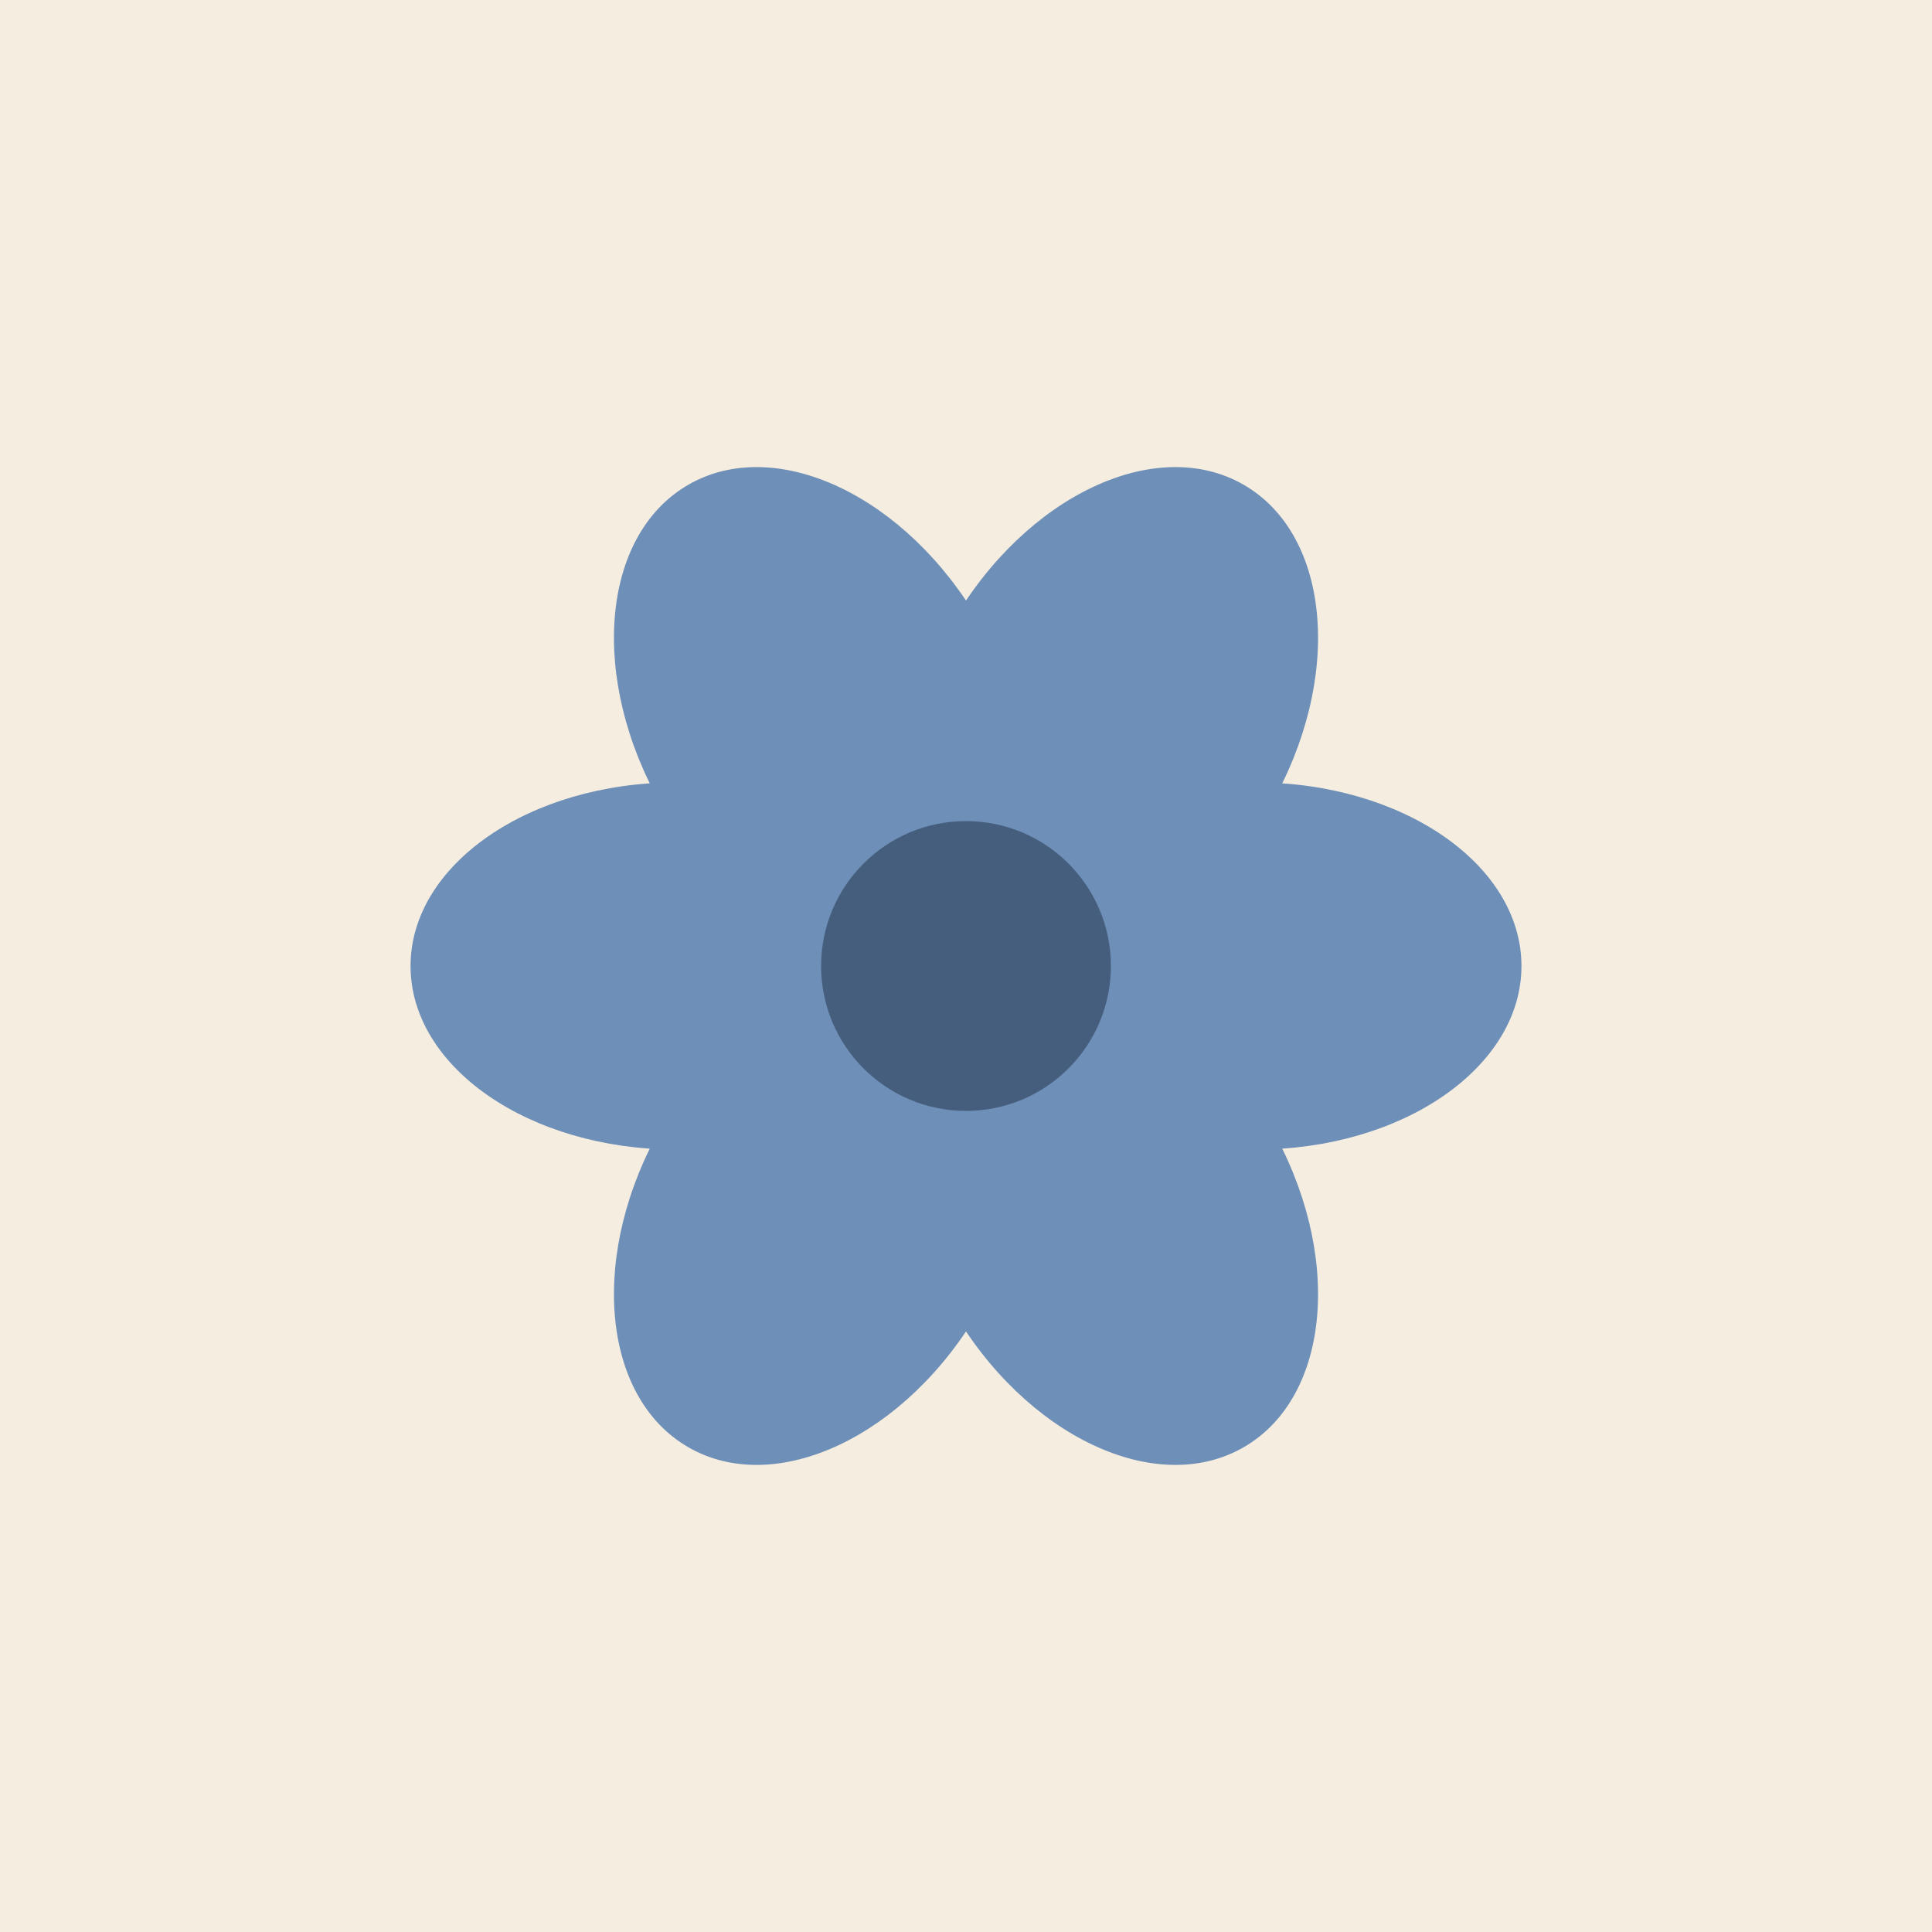
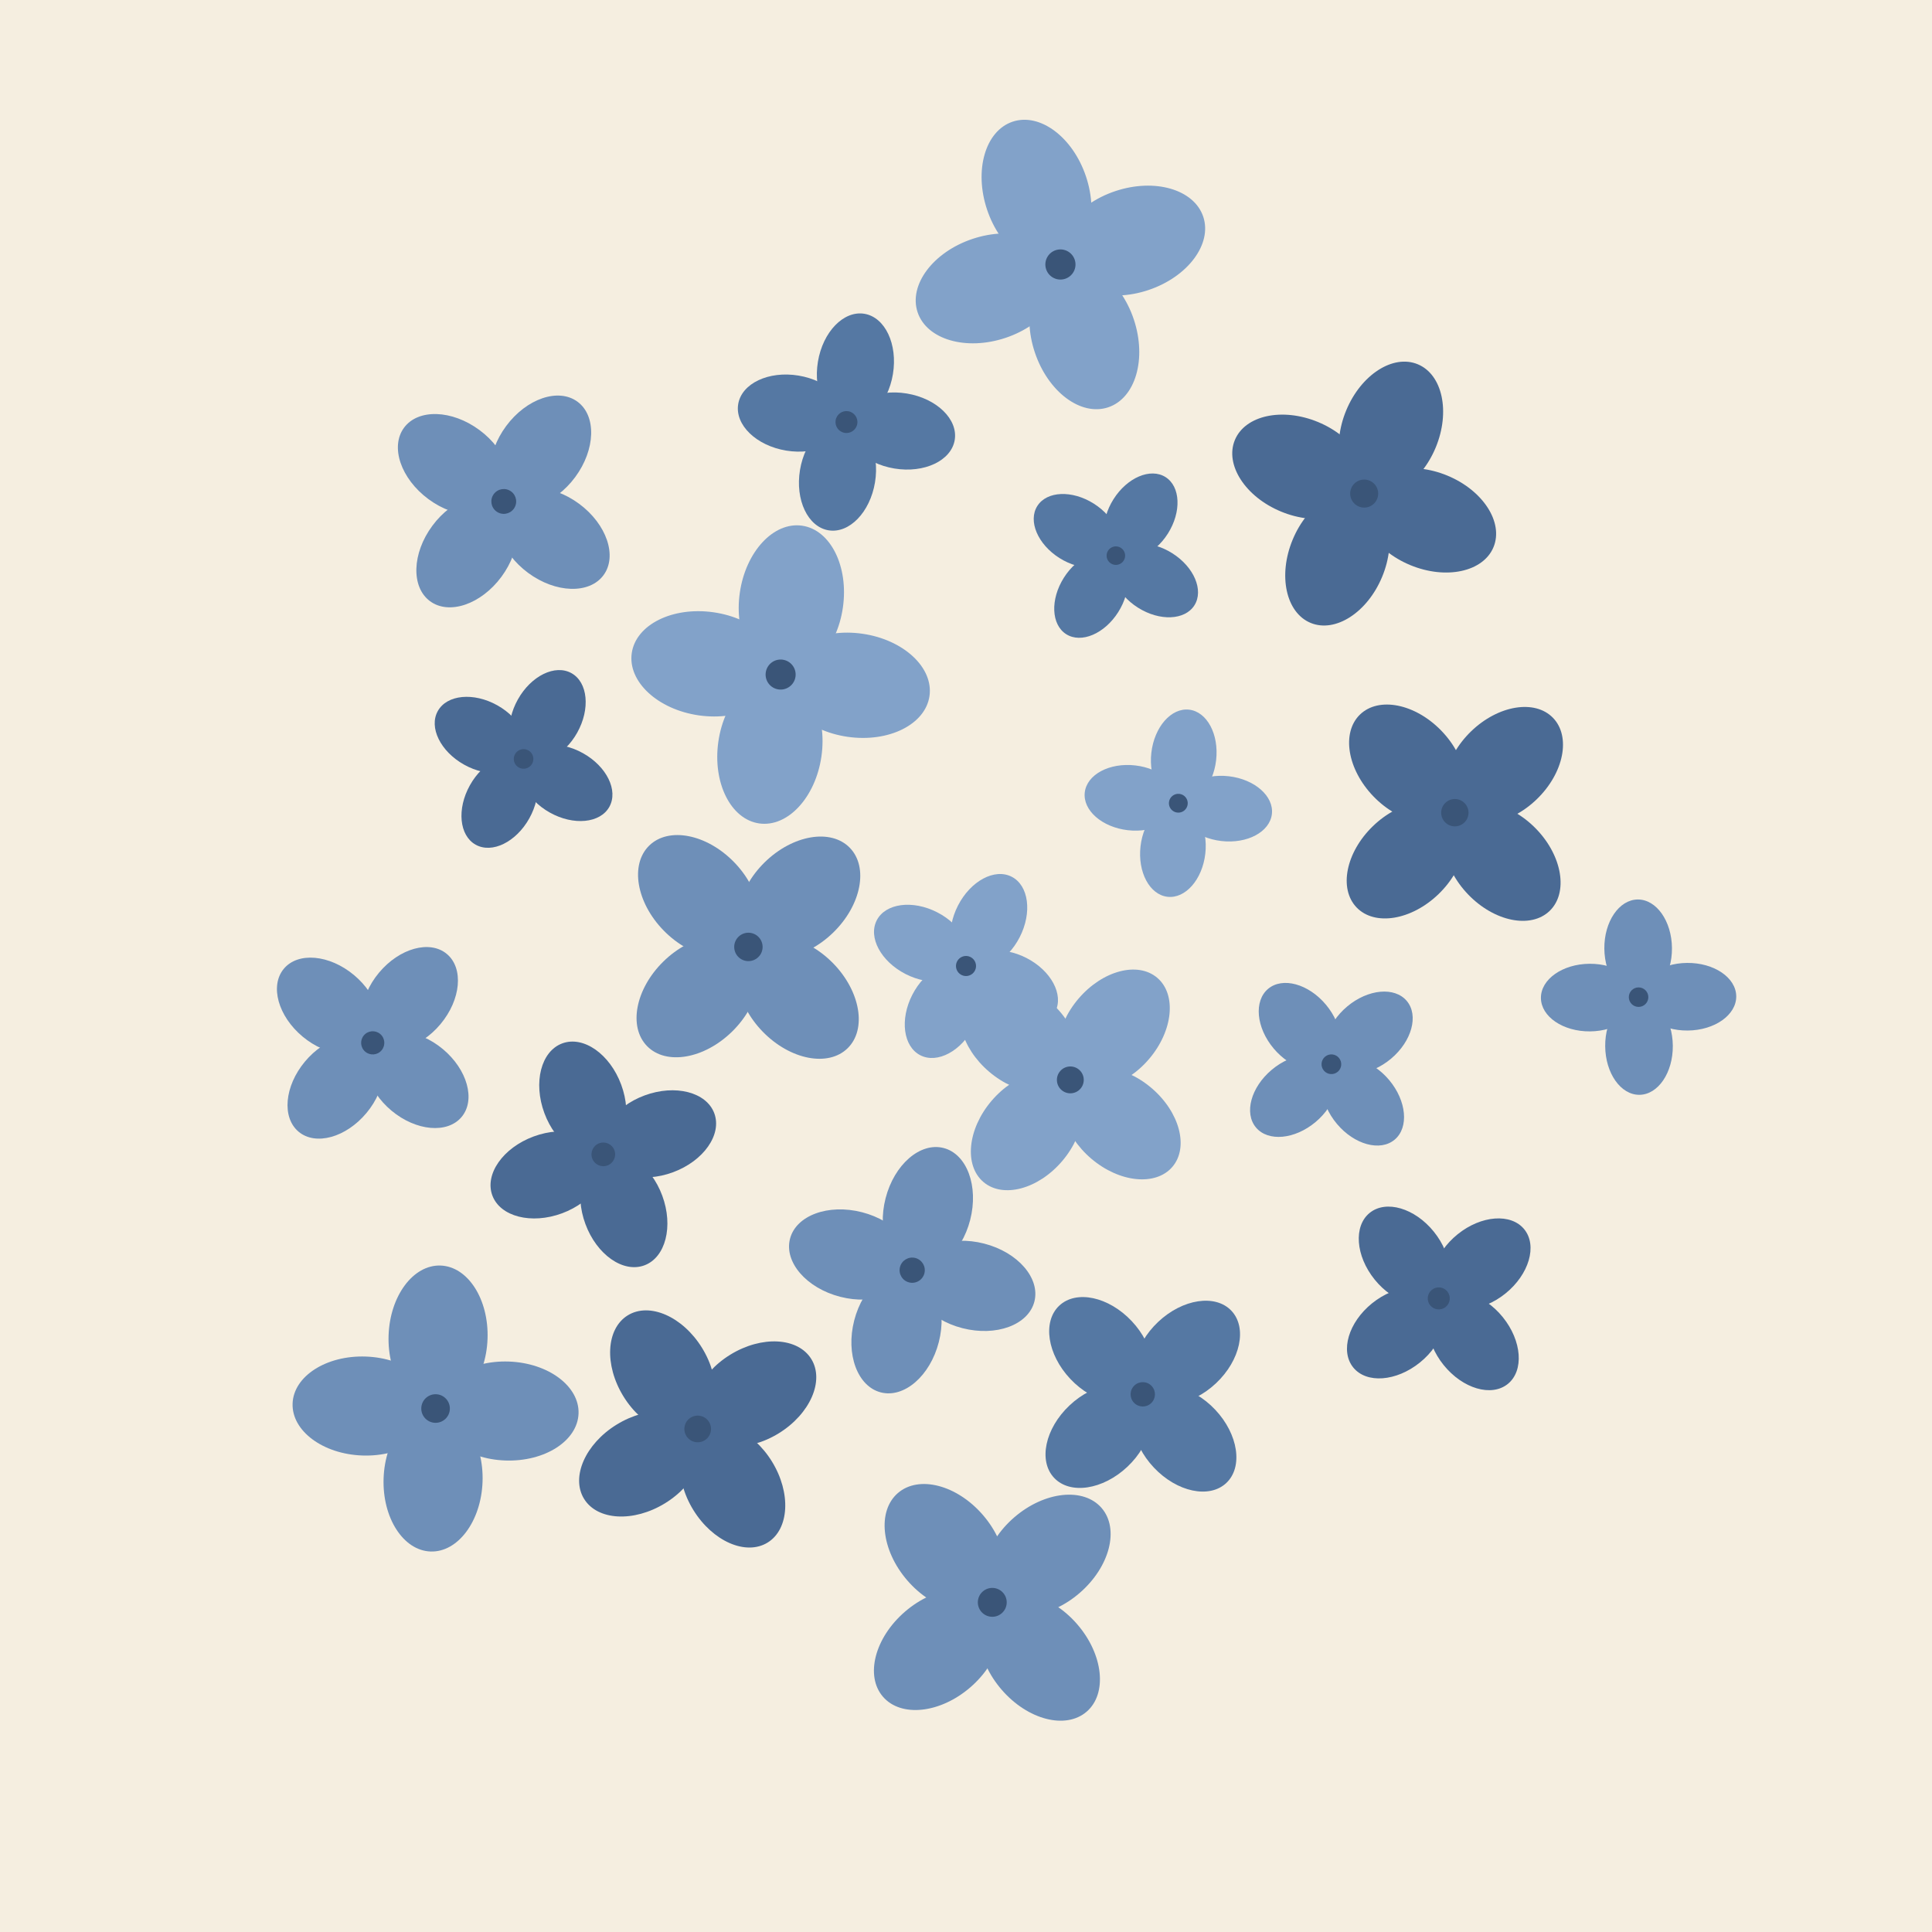
<svg xmlns="http://www.w3.org/2000/svg" viewBox="0 0 400 400" width="400" height="400">
  <rect width="400" height="400" fill="#F5EEE0" />
-   <g transform="translate(200,200)">
-     <ellipse cx="60.0" cy="0.0" rx="55" ry="38" fill="#6E8FB8" transform="rotate(0 60.0 0.0)" />
-     <ellipse cx="30.0" cy="52.0" rx="55" ry="38" fill="#6E8FB8" transform="rotate(60 30.0 52.0)" />
-     <ellipse cx="-30.0" cy="52.0" rx="55" ry="38" fill="#6E8FB8" transform="rotate(120 -30.0 52.0)" />
-     <ellipse cx="-60.0" cy="0.0" rx="55" ry="38" fill="#6E8FB8" transform="rotate(180 -60.0 0.0)" />
-     <ellipse cx="-30.0" cy="-52.0" rx="55" ry="38" fill="#6E8FB8" transform="rotate(240 -30.0 -52.0)" />
-     <ellipse cx="30.0" cy="-52.0" rx="55" ry="38" fill="#6E8FB8" transform="rotate(300 30.0 -52.0)" />
-     <circle r="30" fill="#465E7D" />
+   <g transform="translate(200,200) rotate(27.1)">
+     <ellipse cx="0" cy="-10.38" rx="7.18" ry="10.38" fill="#82A2C9" transform="rotate(0)" />
+     <ellipse cx="0" cy="-10.38" rx="7.18" ry="10.38" fill="#82A2C9" transform="rotate(90)" />
+     <ellipse cx="0" cy="-10.38" rx="7.18" ry="10.38" fill="#82A2C9" transform="rotate(180)" />
+     <ellipse cx="0" cy="-10.38" rx="7.18" ry="10.38" fill="#82A2C9" transform="rotate(270)" />
+     <circle cx="0" cy="0" r="2.08" fill="#3A5578" />
+   </g>
+   <g transform="translate(221.6,223.58) rotate(40.4)">
+     <ellipse cx="0" cy="-13.88" rx="9.61" ry="13.88" fill="#82A2C9" transform="rotate(0)" />
+     <ellipse cx="0" cy="-13.88" rx="9.61" ry="13.88" fill="#82A2C9" transform="rotate(90)" />
+     <ellipse cx="0" cy="-13.88" rx="9.61" ry="13.88" fill="#82A2C9" transform="rotate(180)" />
+     <ellipse cx="0" cy="-13.88" rx="9.61" ry="13.88" fill="#82A2C9" transform="rotate(270)" />
+     <circle cx="0" cy="0" r="2.78" fill="#3A5578" />
+   </g>
+   <g transform="translate(154.95,196.05) rotate(45.6)">
+     <ellipse cx="0" cy="-14.68" rx="10.16" ry="14.68" fill="#6E8FB8" transform="rotate(0)" />
+     <ellipse cx="0" cy="-14.68" rx="10.16" ry="14.68" fill="#6E8FB8" transform="rotate(90)" />
+     <ellipse cx="0" cy="-14.68" rx="10.16" ry="14.68" fill="#6E8FB8" transform="rotate(180)" />
+     <ellipse cx="0" cy="-14.68" rx="10.16" ry="14.68" fill="#6E8FB8" transform="rotate(270)" />
+     <circle cx="0" cy="0" r="2.94" fill="#3A5578" />
+   </g>
+   <g transform="translate(243.96,166.3) rotate(6.6)">
+     <ellipse cx="0" cy="-9.75" rx="6.75" ry="9.75" fill="#82A2C9" transform="rotate(0)" />
+     <ellipse cx="0" cy="-9.75" rx="6.75" ry="9.75" fill="#82A2C9" transform="rotate(90)" />
+     <ellipse cx="0" cy="-9.75" rx="6.75" ry="9.75" fill="#82A2C9" transform="rotate(180)" />
+     <ellipse cx="0" cy="-9.75" rx="6.75" ry="9.75" fill="#82A2C9" transform="rotate(270)" />
+     <circle cx="0" cy="0" r="1.95" fill="#3A5578" />
+   </g>
+   <g transform="translate(188.86,262.98) rotate(14.4)">
+     <ellipse cx="0" cy="-13.06" rx="9.04" ry="13.06" fill="#6E8FB8" transform="rotate(0)" />
+     <ellipse cx="0" cy="-13.06" rx="9.04" ry="13.06" fill="#6E8FB8" transform="rotate(90)" />
+     <ellipse cx="0" cy="-13.06" rx="9.04" ry="13.06" fill="#6E8FB8" transform="rotate(180)" />
+     <ellipse cx="0" cy="-13.06" rx="9.04" ry="13.06" fill="#6E8FB8" transform="rotate(270)" />
+     <circle cx="0" cy="0" r="2.61" fill="#3A5578" />
+   </g>
+   <g transform="translate(161.62,139.66) rotate(8.2)">
+     <ellipse cx="0" cy="-15.57" rx="10.78" ry="15.57" fill="#82A2C9" transform="rotate(0)" />
+     <ellipse cx="0" cy="-15.57" rx="10.78" ry="15.57" fill="#82A2C9" transform="rotate(90)" />
+     <ellipse cx="0" cy="-15.57" rx="10.78" ry="15.57" fill="#82A2C9" transform="rotate(180)" />
+     <ellipse cx="0" cy="-15.57" rx="10.78" ry="15.57" fill="#82A2C9" transform="rotate(270)" />
+     <circle cx="0" cy="0" r="3.11" fill="#3A5578" />
+   </g>
+   <g transform="translate(275.65,220.34) rotate(50)">
+     <ellipse cx="0" cy="-10.19" rx="7.06" ry="10.19" fill="#6E8FB8" transform="rotate(0)" />
+     <ellipse cx="0" cy="-10.19" rx="7.06" ry="10.19" fill="#6E8FB8" transform="rotate(90)" />
+     <ellipse cx="0" cy="-10.19" rx="7.06" ry="10.19" fill="#6E8FB8" transform="rotate(180)" />
+     <ellipse cx="0" cy="-10.19" rx="7.06" ry="10.19" fill="#6E8FB8" transform="rotate(270)" />
+     <circle cx="0" cy="0" r="2.04" fill="#3A5578" />
+   </g>
+   <g transform="translate(124.91,239) rotate(69.7)">
+     <ellipse cx="0" cy="-12.25" rx="8.48" ry="12.25" fill="#4A6A94" transform="rotate(0)" />
+     <ellipse cx="0" cy="-12.25" rx="8.48" ry="12.25" fill="#4A6A94" transform="rotate(90)" />
+     <ellipse cx="0" cy="-12.25" rx="8.48" ry="12.25" fill="#4A6A94" transform="rotate(180)" />
+     <ellipse cx="0" cy="-12.25" rx="8.48" ry="12.25" fill="#4A6A94" transform="rotate(270)" />
+     <circle cx="0" cy="0" r="2.45" fill="#3A5578" />
+   </g>
+   <g transform="translate(231.03,115.04) rotate(32.3)">
+     <ellipse cx="0" cy="-9.62" rx="6.66" ry="9.62" fill="#5578A3" transform="rotate(0)" />
+     <ellipse cx="0" cy="-9.62" rx="6.66" ry="9.62" fill="#5578A3" transform="rotate(90)" />
+     <ellipse cx="0" cy="-9.62" rx="6.66" ry="9.62" fill="#5578A3" transform="rotate(180)" />
+     <ellipse cx="0" cy="-9.62" rx="6.66" ry="9.62" fill="#5578A3" transform="rotate(270)" />
+     <circle cx="0" cy="0" r="1.92" fill="#3A5578" />
+   </g>
+   <g transform="translate(236.6,288.68) rotate(46.7)">
+     <ellipse cx="0" cy="-12.61" rx="8.73" ry="12.61" fill="#5578A3" transform="rotate(0)" />
+     <ellipse cx="0" cy="-12.61" rx="8.73" ry="12.61" fill="#5578A3" transform="rotate(90)" />
+     <ellipse cx="0" cy="-12.61" rx="8.73" ry="12.61" fill="#5578A3" transform="rotate(180)" />
+     <ellipse cx="0" cy="-12.61" rx="8.73" ry="12.61" fill="#5578A3" transform="rotate(270)" />
+     <circle cx="0" cy="0" r="2.52" fill="#3A5578" />
+   </g>
+   <g transform="translate(108.4,157.13) rotate(29.2)">
+     <ellipse cx="0" cy="-10.17" rx="7.04" ry="10.17" fill="#4A6A94" transform="rotate(0)" />
+     <ellipse cx="0" cy="-10.17" rx="7.04" ry="10.17" fill="#4A6A94" transform="rotate(90)" />
+     <ellipse cx="0" cy="-10.17" rx="7.04" ry="10.17" fill="#4A6A94" transform="rotate(180)" />
+     <ellipse cx="0" cy="-10.17" rx="7.04" ry="10.17" fill="#4A6A94" transform="rotate(270)" />
+     <circle cx="0" cy="0" r="2.03" fill="#3A5578" />
+   </g>
+   <g transform="translate(301.21,168.26) rotate(46)">
+     <ellipse cx="0" cy="-14.13" rx="9.78" ry="14.13" fill="#4A6A94" transform="rotate(0)" />
+     <ellipse cx="0" cy="-14.13" rx="9.78" ry="14.13" fill="#4A6A94" transform="rotate(90)" />
+     <ellipse cx="0" cy="-14.13" rx="9.78" ry="14.13" fill="#4A6A94" transform="rotate(180)" />
+     <ellipse cx="0" cy="-14.13" rx="9.78" ry="14.13" fill="#4A6A94" transform="rotate(270)" />
+     <circle cx="0" cy="0" r="2.83" fill="#3A5578" />
+   </g>
+   <g transform="translate(144.45,295.85) rotate(58.4)">
+     <ellipse cx="0" cy="-13.81" rx="9.56" ry="13.81" fill="#4A6A94" transform="rotate(0)" />
+     <ellipse cx="0" cy="-13.81" rx="9.56" ry="13.81" fill="#4A6A94" transform="rotate(90)" />
+     <ellipse cx="0" cy="-13.81" rx="9.56" ry="13.81" fill="#4A6A94" transform="rotate(180)" />
+     <ellipse cx="0" cy="-13.81" rx="9.56" ry="13.81" fill="#4A6A94" transform="rotate(270)" />
+     <circle cx="0" cy="0" r="2.76" fill="#3A5578" />
+   </g>
+   <g transform="translate(175.25,87.38) rotate(9.4)">
+     <ellipse cx="0" cy="-11.36" rx="7.87" ry="11.36" fill="#5578A3" transform="rotate(0)" />
+     <ellipse cx="0" cy="-11.36" rx="7.87" ry="11.36" fill="#5578A3" transform="rotate(90)" />
+     <ellipse cx="0" cy="-11.36" rx="7.87" ry="11.36" fill="#5578A3" transform="rotate(180)" />
+     <ellipse cx="0" cy="-11.36" rx="7.87" ry="11.36" fill="#5578A3" transform="rotate(270)" />
+     <circle cx="0" cy="0" r="2.27" fill="#3A5578" />
+   </g>
+   <g transform="translate(297.88,268.82) rotate(51.1)">
+     <ellipse cx="0" cy="-11.38" rx="7.88" ry="11.38" fill="#4A6A94" transform="rotate(0)" />
+     <ellipse cx="0" cy="-11.38" rx="7.88" ry="11.38" fill="#4A6A94" transform="rotate(90)" />
+     <ellipse cx="0" cy="-11.38" rx="7.88" ry="11.38" fill="#4A6A94" transform="rotate(180)" />
+     <ellipse cx="0" cy="-11.38" rx="7.88" ry="11.38" fill="#4A6A94" transform="rotate(270)" />
+     <circle cx="0" cy="0" r="2.28" fill="#3A5578" />
+   </g>
+   <g transform="translate(77.17,215.91) rotate(39.8)">
+     <ellipse cx="0" cy="-11.98" rx="8.3" ry="11.98" fill="#6E8FB8" transform="rotate(0)" />
+     <ellipse cx="0" cy="-11.98" rx="8.3" ry="11.98" fill="#6E8FB8" transform="rotate(90)" />
+     <ellipse cx="0" cy="-11.98" rx="8.3" ry="11.98" fill="#6E8FB8" transform="rotate(180)" />
+     <ellipse cx="0" cy="-11.98" rx="8.3" ry="11.98" fill="#6E8FB8" transform="rotate(270)" />
+     <circle cx="0" cy="0" r="2.4" fill="#3A5578" />
+   </g>
+   <g transform="translate(282.44,102.19) rotate(22.5)">
+     <ellipse cx="0" cy="-14.49" rx="10.03" ry="14.49" fill="#4A6A94" transform="rotate(0)" />
+     <ellipse cx="0" cy="-14.49" rx="10.03" ry="14.49" fill="#4A6A94" transform="rotate(90)" />
+     <ellipse cx="0" cy="-14.49" rx="10.03" ry="14.49" fill="#4A6A94" transform="rotate(180)" />
+     <ellipse cx="0" cy="-14.49" rx="10.03" ry="14.49" fill="#4A6A94" transform="rotate(270)" />
+     <circle cx="0" cy="0" r="2.9" fill="#3A5578" />
+   </g>
+   <g transform="translate(205.44,331.75) rotate(49.2)">
+     <ellipse cx="0" cy="-14.95" rx="10.35" ry="14.95" fill="#6E8FB8" transform="rotate(0)" />
+     <ellipse cx="0" cy="-14.95" rx="10.35" ry="14.95" fill="#6E8FB8" transform="rotate(90)" />
+     <ellipse cx="0" cy="-14.95" rx="10.35" ry="14.95" fill="#6E8FB8" transform="rotate(180)" />
+     <ellipse cx="0" cy="-14.95" rx="10.35" ry="14.95" fill="#6E8FB8" transform="rotate(270)" />
+     <circle cx="0" cy="0" r="2.99" fill="#3A5578" />
+   </g>
+   <g transform="translate(104.3,103.82) rotate(36.5)">
+     <ellipse cx="0" cy="-12.84" rx="8.89" ry="12.84" fill="#6E8FB8" transform="rotate(0)" />
+     <ellipse cx="0" cy="-12.84" rx="8.89" ry="12.84" fill="#6E8FB8" transform="rotate(90)" />
+     <ellipse cx="0" cy="-12.84" rx="8.89" ry="12.84" fill="#6E8FB8" transform="rotate(180)" />
+     <ellipse cx="0" cy="-12.84" rx="8.89" ry="12.84" fill="#6E8FB8" transform="rotate(270)" />
+     <circle cx="0" cy="0" r="2.57" fill="#3A5578" />
+   </g>
+   <g transform="translate(339.25,206.45) rotate(89.5)">
+     <ellipse cx="0" cy="-10.11" rx="7" ry="10.11" fill="#6E8FB8" transform="rotate(0)" />
+     <ellipse cx="0" cy="-10.11" rx="7" ry="10.11" fill="#6E8FB8" transform="rotate(90)" />
+     <ellipse cx="0" cy="-10.11" rx="7" ry="10.11" fill="#6E8FB8" transform="rotate(180)" />
+     <ellipse cx="0" cy="-10.11" rx="7" ry="10.11" fill="#6E8FB8" transform="rotate(270)" />
+     <circle cx="0" cy="0" r="2.02" fill="#3A5578" />
+   </g>
+   <g transform="translate(90.18,291.62) rotate(2)">
+     <ellipse cx="0" cy="-14.81" rx="10.25" ry="14.81" fill="#6E8FB8" transform="rotate(0)" />
+     <ellipse cx="0" cy="-14.81" rx="10.25" ry="14.81" fill="#6E8FB8" transform="rotate(90)" />
+     <ellipse cx="0" cy="-14.81" rx="10.25" ry="14.81" fill="#6E8FB8" transform="rotate(180)" />
+     <ellipse cx="0" cy="-14.81" rx="10.25" ry="14.81" fill="#6E8FB8" transform="rotate(270)" />
+     <circle cx="0" cy="0" r="2.96" fill="#3A5578" />
+   </g>
+   <g transform="translate(219.55,54.76) rotate(71.5)">
+     <ellipse cx="0" cy="-15.59" rx="10.8" ry="15.59" fill="#82A2C9" transform="rotate(0)" />
+     <ellipse cx="0" cy="-15.59" rx="10.8" ry="15.59" fill="#82A2C9" transform="rotate(90)" />
+     <ellipse cx="0" cy="-15.59" rx="10.8" ry="15.59" fill="#82A2C9" transform="rotate(180)" />
+     <ellipse cx="0" cy="-15.59" rx="10.8" ry="15.59" fill="#82A2C9" transform="rotate(270)" />
+     <circle cx="0" cy="0" r="3.12" fill="#3A5578" />
  </g>
</svg>
